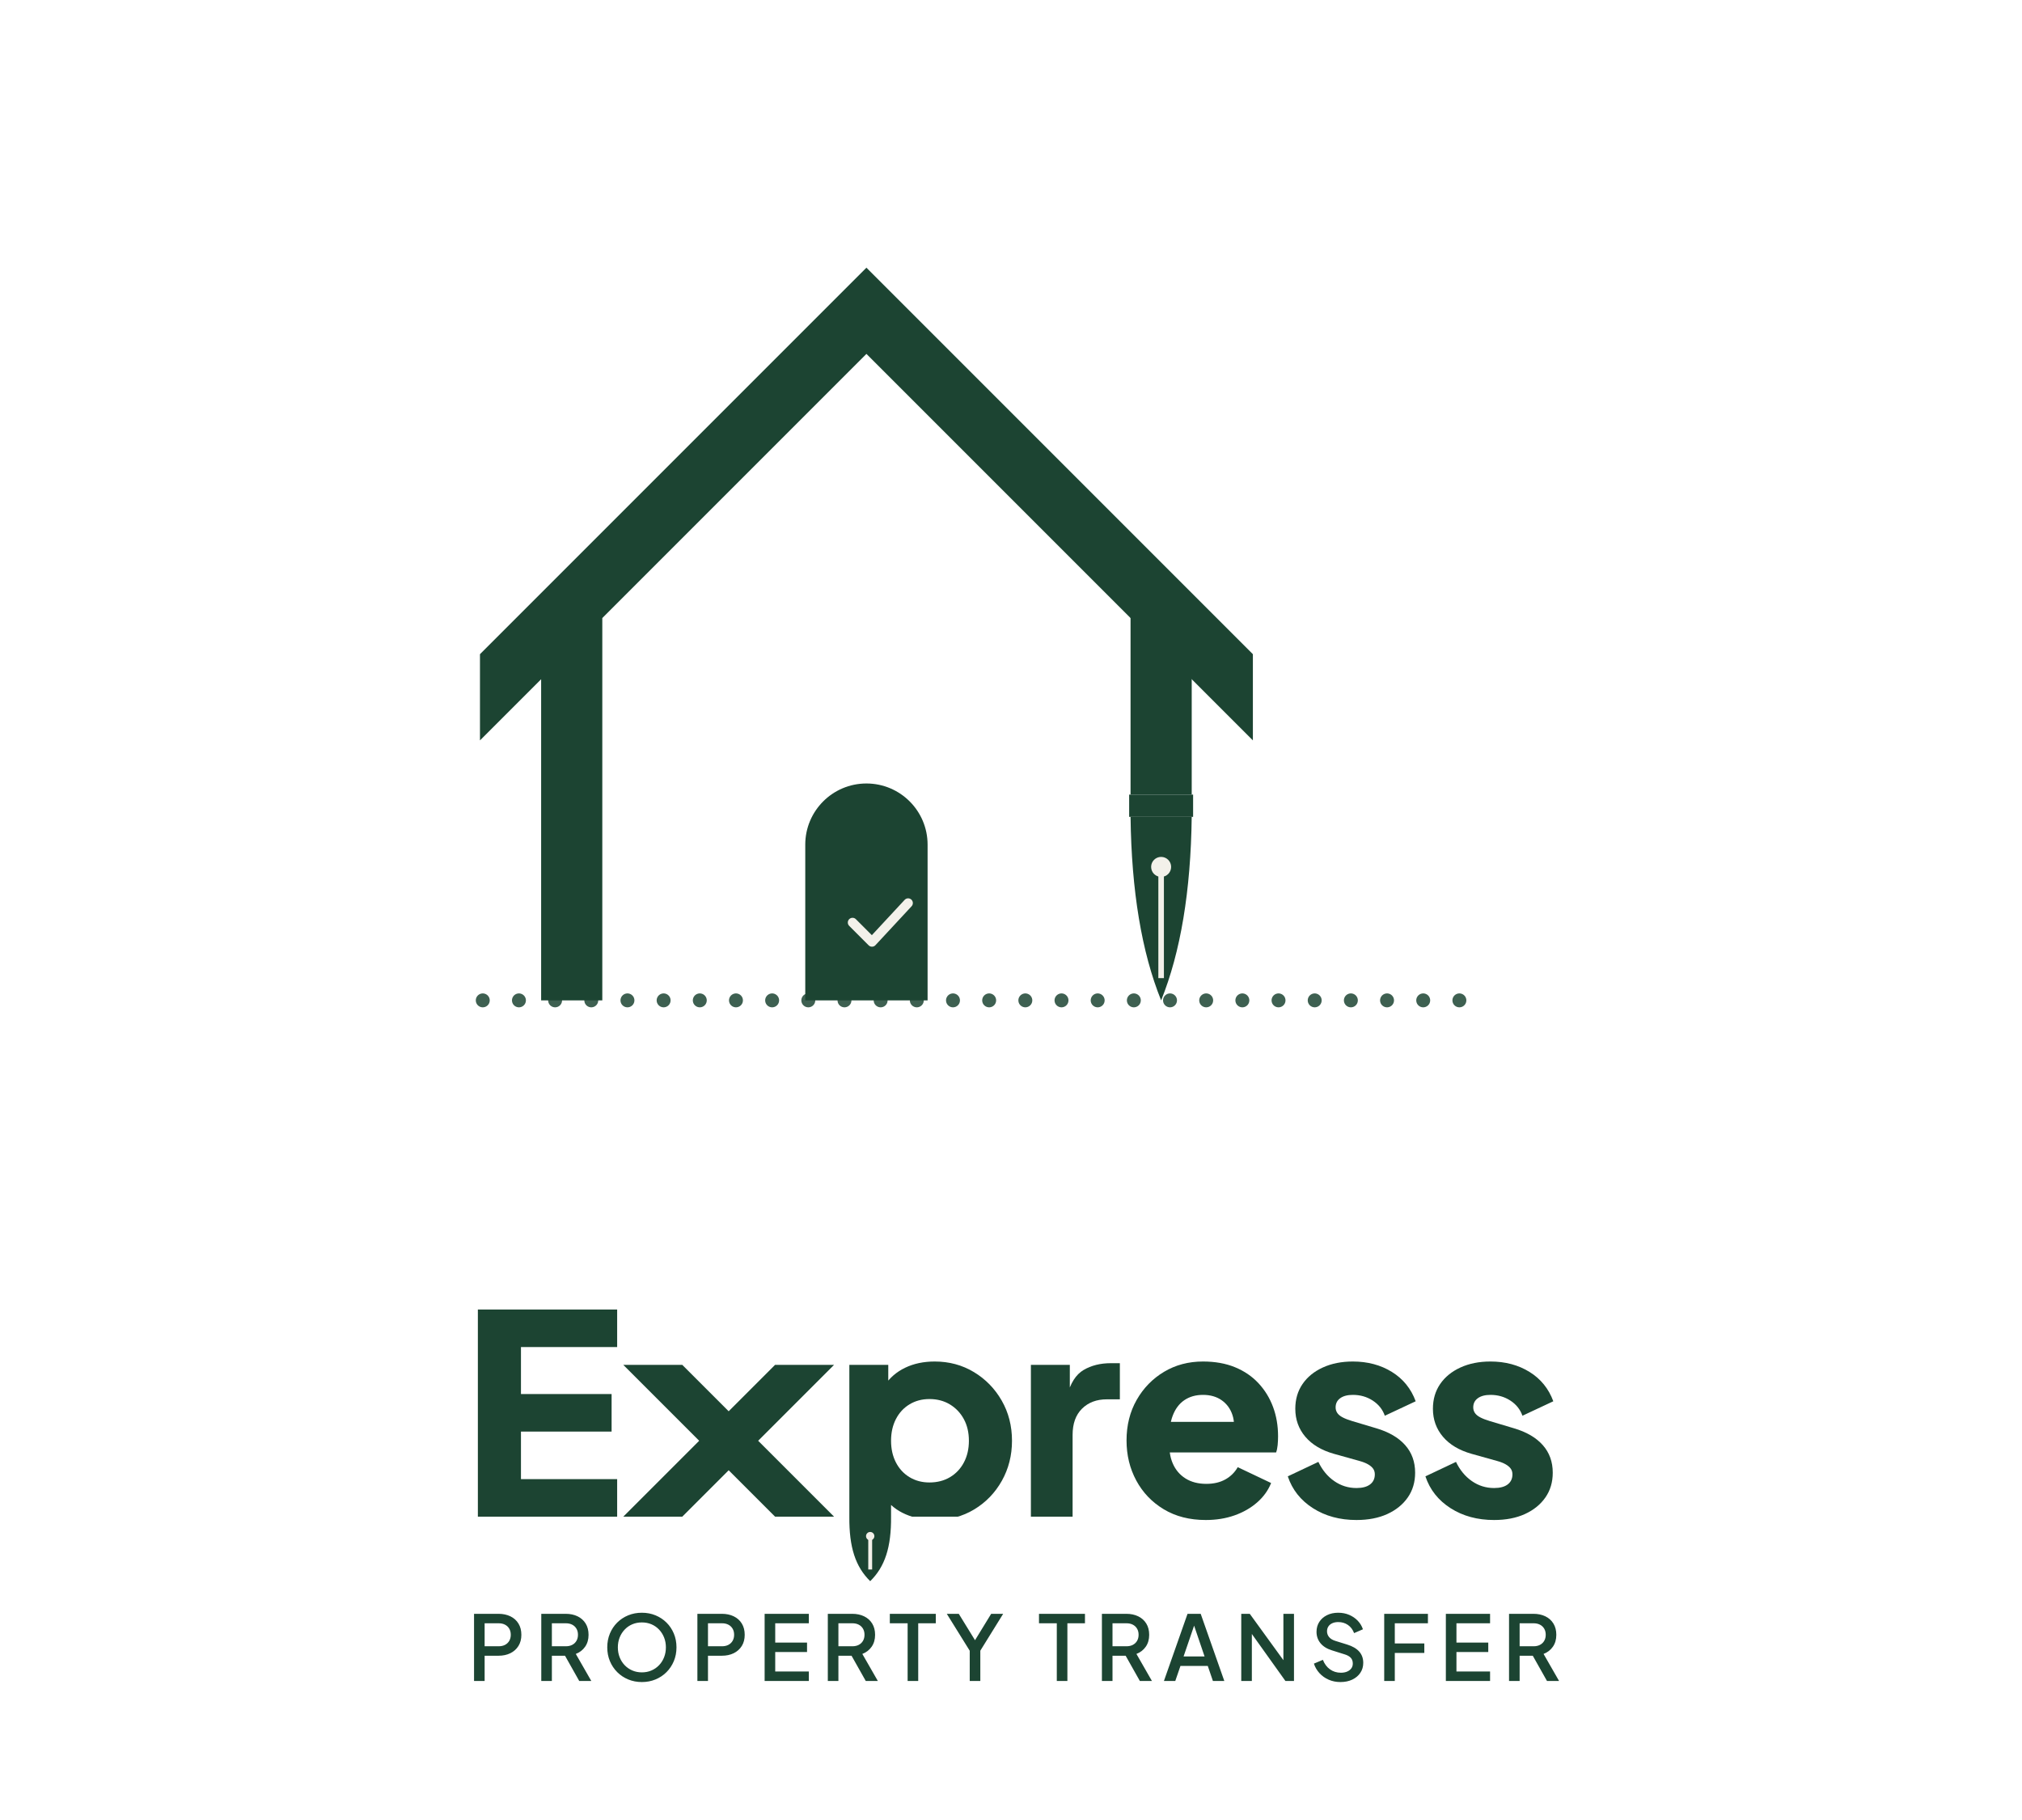
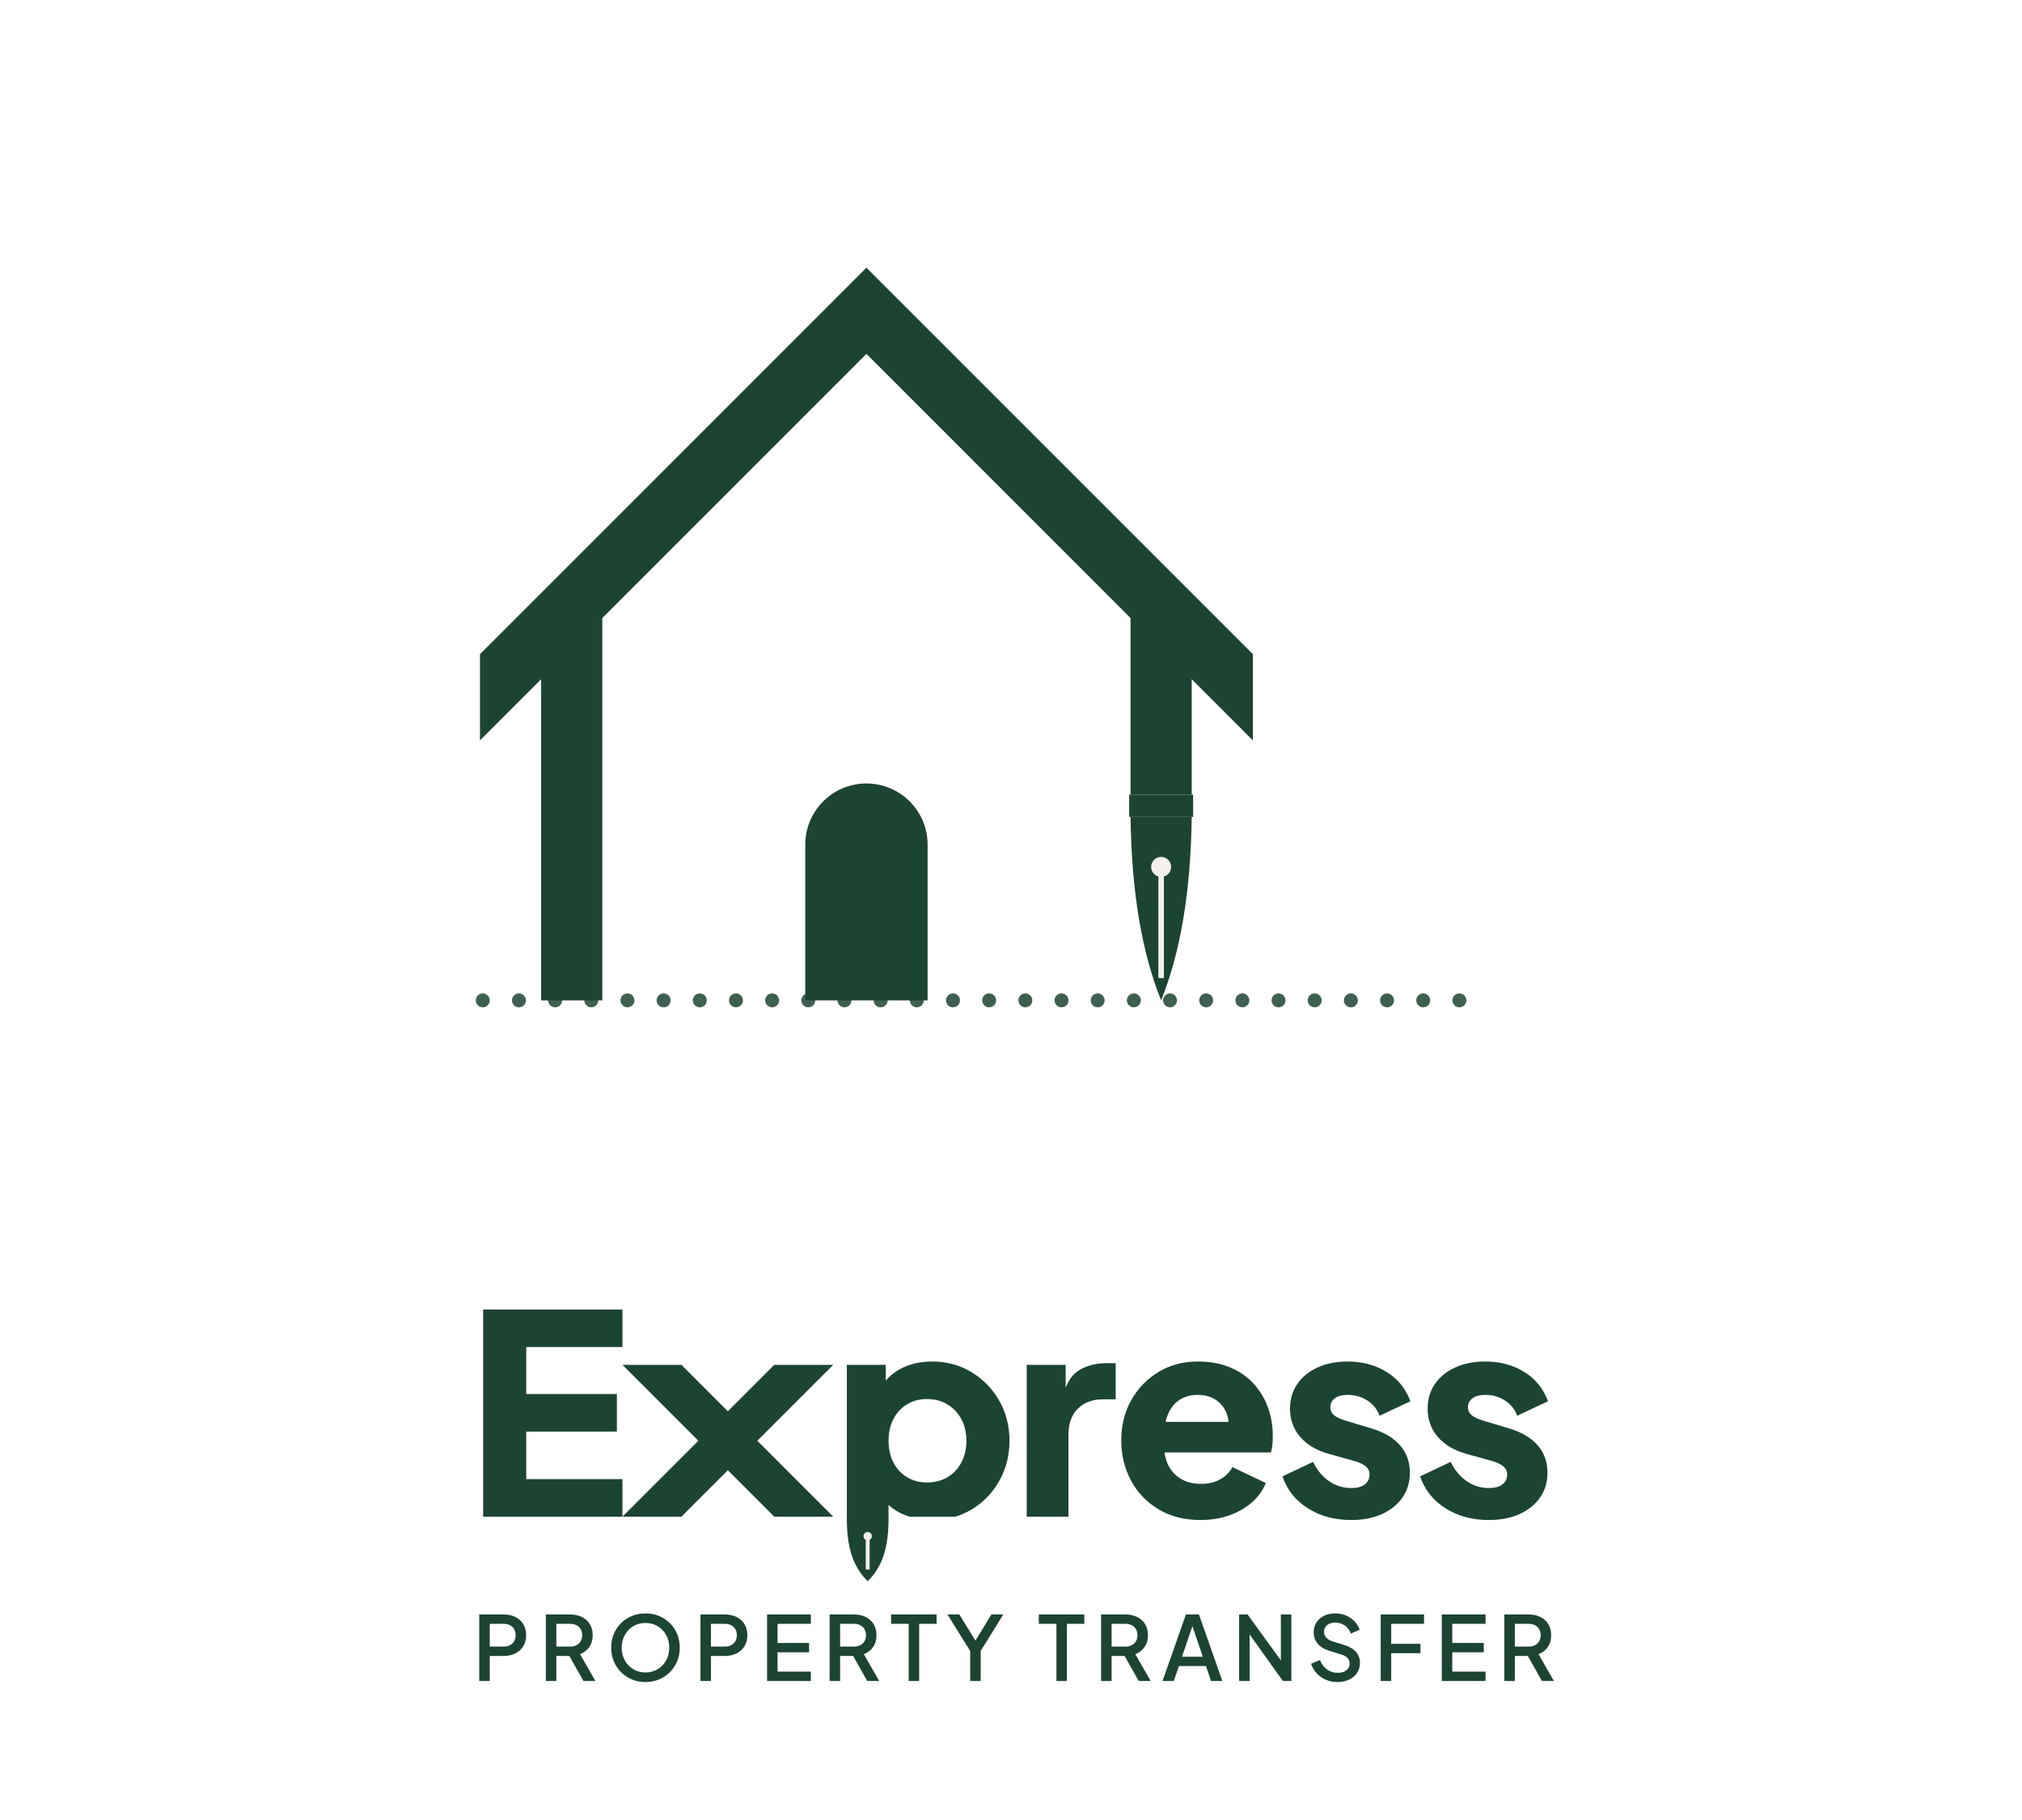
<svg xmlns="http://www.w3.org/2000/svg" viewBox="0 0 800 720" width="800" height="720">
  <g transform="translate(400 250) scale(1.1) translate(-308 -259.5)">
    <path d="M118 392H478" fill="none" stroke="#1C4432" stroke-width="5" stroke-linecap="round" stroke-dasharray="0.01 13" opacity="0.85" />
    <path d="M117 267.5L256 128.5L395 267.5V298.5L256 159.5L117 298.5Z M139 250H161V392H139Z" fill="#1C4432" />
    <path d="M234 392V336a22 22 0 0 1 44 0v56z" fill="#1C4432" />
-     <path d="M251 364l7 7 13-14" fill="none" stroke="#F3F1EA" stroke-width="3.4" stroke-linecap="round" stroke-linejoin="round" />
    <path d="M351 250H373V318H351Z" fill="#1C4432" />
    <rect x="350.5" y="318" width="23" height="8" fill="#1C4432" />
    <path d="M351 326H373Q372.5 366 362 392Q351.5 366 351 326Z" fill="#1C4432" />
    <circle cx="362" cy="344" r="3.6" fill="#F3F1EA" />
    <rect x="361" y="344" width="2" height="40" fill="#F3F1EA" />
  </g>
-   <g transform="translate(181.8077 600) scale(1.1)">
+   <g transform="translate(183.8977 600) scale(1.1)">
    <g transform="scale(0.1 -0.1)">
      <defs>
        <clipPath id="pclip9">
          <rect x="-2000" y="0" width="6000" height="2000" />
        </clipPath>
      </defs>
      <path transform="translate(0 0)" fill="#1C4432" d="M66 0V745H567V610H221V441H547V306H221V135H567V0Z" />
-       <path transform="translate(569 0)" fill="#1C4432" d="M20 0H232.132L778.132 546H566ZM566 0H778.132L232.132 546H20Z" />
+       <path transform="translate(559 0)" fill="#1C4432" d="M8 0H220.132L766.132 546H554ZM554 0H766.132L220.132 546H8Z" />
      <g clip-path="url(#pclip9)">
-         <path transform="translate(1347.132 0)" fill="#1C4432" d="M55 -200V546H195V442L182 472Q209 513 255.5 535.5Q302 558 362 558Q440 558 503.0 520.0Q566 482 603.0 417.5Q640 353 640 273Q640 194 603.5 129.0Q567 64 504.0 26.0Q441 -12 361 -12Q305 -12 257.5 8.5Q210 29 181 69L205 100V-200ZM343 123Q385 123 417.0 142.0Q449 161 467.0 195.0Q485 229 485 273Q485 317 467.0 350.5Q449 384 417.0 403.5Q385 423 343 423Q303 423 271.5 404.0Q240 385 222.5 351.0Q205 317 205 273Q205 229 222.5 195.0Q240 161 271.5 142.0Q303 123 343 123Z" />
+         <path transform="translate(1319.132 0)" fill="#1C4432" d="M55 -200V546H195V442L182 472Q209 513 255.5 535.5Q302 558 362 558Q440 558 503.0 520.0Q566 482 603.0 417.5Q640 353 640 273Q640 194 603.5 129.0Q567 64 504.0 26.0Q441 -12 361 -12Q305 -12 257.5 8.5Q210 29 181 69L205 100V-200ZM343 123Q385 123 417.0 142.0Q449 161 467.0 195.0Q485 229 485 273Q485 317 467.0 350.5Q449 384 417.0 403.5Q385 423 343 423Q303 423 271.5 404.0Q240 385 222.5 351.0Q205 317 205 273Q205 229 222.5 195.0Q240 161 271.5 142.0Q303 123 343 123Z" />
      </g>
-       <path transform="translate(1347.132 0)" fill="#1C4432" d="M55 0H205C206 -110 183 -180 130 -232C77 -180 54 -110 55 0Z" />
-       <circle transform="translate(1347.132 0)" cx="130" cy="-70" r="15" fill="#F3F1EA" />
-       <rect transform="translate(1347.132 0)" x="123" y="-190" width="14" height="120" fill="#F3F1EA" />
-       <path transform="translate(2000.132 0)" fill="#1C4432" d="M55 0V546H195V415L185 434Q203 503 244.5 527.5Q286 552 343 552H375V422H328Q273 422 239.0 388.5Q205 355 205 294V0Z" />
-       <path transform="translate(2366.132 0)" fill="#1C4432" d="M318 -12Q231 -12 167.0 26.5Q103 65 68.0 130.0Q33 195 33 274Q33 356 69.5 420.0Q106 484 168.0 521.0Q230 558 308 558Q373 558 423.0 537.5Q473 517 507.5 480.0Q542 443 560.0 394.5Q578 346 578 289Q578 273 576.5 257.5Q575 242 571 231H162V341H486L415 289Q425 332 414.0 365.5Q403 399 375.5 418.5Q348 438 308 438Q269 438 241.0 419.0Q213 400 199.0 363.0Q185 326 188 273Q184 227 199.0 192.0Q214 157 245.0 137.5Q276 118 320 118Q360 118 388.5 134.0Q417 150 433 178L553 121Q537 81 502.5 51.0Q468 21 421.0 4.5Q374 -12 318 -12Z" />
-       <path transform="translate(2957.132 0)" fill="#1C4432" d="M269 -12Q179 -12 112.5 30.5Q46 73 22 145L132 197Q153 153 189.0 128.0Q225 103 269 103Q301 103 318.0 116.0Q335 129 335 152Q335 164 329.0 172.5Q323 181 311.0 188.0Q299 195 281 200L188 226Q121 245 85.0 287.5Q49 330 49 388Q49 439 75.0 477.0Q101 515 148.0 536.5Q195 558 256 558Q336 558 396.5 520.5Q457 483 482 415L371 363Q359 397 327.5 417.5Q296 438 256 438Q227 438 210.5 426.0Q194 414 194 393Q194 382 200.0 373.0Q206 364 219.5 357.0Q233 350 253 344L340 318Q408 298 444.0 257.5Q480 217 480 158Q480 107 453.5 69.0Q427 31 380.0 9.5Q333 -12 269 -12Z" />
-       <path transform="translate(3452.132 0)" fill="#1C4432" d="M269 -12Q179 -12 112.5 30.5Q46 73 22 145L132 197Q153 153 189.0 128.0Q225 103 269 103Q301 103 318.0 116.0Q335 129 335 152Q335 164 329.0 172.5Q323 181 311.0 188.0Q299 195 281 200L188 226Q121 245 85.0 287.5Q49 330 49 388Q49 439 75.0 477.0Q101 515 148.0 536.5Q195 558 256 558Q336 558 396.5 520.5Q457 483 482 415L371 363Q359 397 327.5 417.5Q296 438 256 438Q227 438 210.5 426.0Q194 414 194 393Q194 382 200.0 373.0Q206 364 219.5 357.0Q233 350 253 344L340 318Q408 298 444.0 257.5Q480 217 480 158Q480 107 453.5 69.0Q427 31 380.0 9.5Q333 -12 269 -12Z" />
+       <path transform="translate(1319.132 0)" fill="#1C4432" d="M55 0H205C206 -110 183 -180 130 -232C77 -180 54 -110 55 0Z" />
+       <circle transform="translate(1319.132 0)" cx="130" cy="-70" r="15" fill="#F3F1EA" />
+       <rect transform="translate(1319.132 0)" x="123" y="-190" width="14" height="120" fill="#F3F1EA" />
+       <path transform="translate(1966.132 0)" fill="#1C4432" d="M55 0V546H195V415L185 434Q203 503 244.5 527.5Q286 552 343 552H375V422H328Q273 422 239.0 388.5Q205 355 205 294V0Z" />
+       <path transform="translate(2328.132 0)" fill="#1C4432" d="M318 -12Q231 -12 167.0 26.5Q103 65 68.0 130.0Q33 195 33 274Q33 356 69.5 420.0Q106 484 168.0 521.0Q230 558 308 558Q373 558 423.0 537.5Q473 517 507.5 480.0Q542 443 560.0 394.5Q578 346 578 289Q578 273 576.5 257.5Q575 242 571 231H162V341H486L415 289Q425 332 414.0 365.5Q403 399 375.5 418.5Q348 438 308 438Q269 438 241.0 419.0Q213 400 199.0 363.0Q185 326 188 273Q184 227 199.0 192.0Q214 157 245.0 137.5Q276 118 320 118Q360 118 388.5 134.0Q417 150 433 178L553 121Q537 81 502.5 51.0Q468 21 421.0 4.5Q374 -12 318 -12Z" />
+       <path transform="translate(2919.132 0)" fill="#1C4432" d="M269 -12Q179 -12 112.5 30.5Q46 73 22 145L132 197Q153 153 189.0 128.0Q225 103 269 103Q301 103 318.0 116.0Q335 129 335 152Q335 164 329.0 172.5Q323 181 311.0 188.0Q299 195 281 200L188 226Q121 245 85.0 287.5Q49 330 49 388Q49 439 75.0 477.0Q101 515 148.0 536.5Q195 558 256 558Q336 558 396.5 520.5Q457 483 482 415L371 363Q359 397 327.5 417.5Q296 438 256 438Q227 438 210.5 426.0Q194 414 194 393Q194 382 200.0 373.0Q206 364 219.5 357.0Q233 350 253 344L340 318Q408 298 444.0 257.5Q480 217 480 158Q480 107 453.5 69.0Q427 31 380.0 9.5Q333 -12 269 -12Z" />
+       <path transform="translate(3414.132 0)" fill="#1C4432" d="M269 -12Q179 -12 112.5 30.5Q46 73 22 145L132 197Q153 153 189.0 128.0Q225 103 269 103Q301 103 318.0 116.0Q335 129 335 152Q335 164 329.0 172.5Q323 181 311.0 188.0Q299 195 281 200L188 226Q121 245 85.0 287.5Q49 330 49 388Q49 439 75.0 477.0Q101 515 148.0 536.5Q195 558 256 558Q336 558 396.5 520.5Q457 483 482 415L371 363Q359 397 327.5 417.5Q296 438 256 438Q227 438 210.5 426.0Q194 414 194 393Q194 382 200.0 373.0Q206 364 219.5 357.0Q233 350 253 344L340 318Q408 298 444.0 257.5Q480 217 480 158Q480 107 453.5 69.0Q427 31 380.0 9.5Q333 -12 269 -12Z" />
    </g>
  </g>
-   <g transform="translate(184.8077 665) scale(0.3566107)">
+   <g transform="translate(186.8977 665) scale(0.3531948)">
    <path fill="#1C4432" d="M7.7 0.0V-74.5H34.8Q42.3 -74.5 48.025 -71.725Q53.75 -68.95 56.975 -63.725Q60.2 -58.5 60.2 -51.2Q60.2 -44.0 56.95 -38.8Q53.7 -33.6 48.0 -30.8Q42.3 -28.0 34.8 -28.0H19.45V0.0ZM19.45 -38.5H35.05Q39.1 -38.5 42.1 -40.075Q45.1 -41.65 46.775 -44.525Q48.45 -47.4 48.45 -51.25Q48.45 -55.15 46.775 -58.0Q45.1 -60.85 42.1 -62.425Q39.1 -64.0 35.05 -64.0H19.45Z M82.3 0.0V-74.5H109.35Q116.85 -74.5 122.575 -71.725Q128.3 -68.95 131.525 -63.725Q134.75 -58.5 134.75 -51.2Q134.75 -43.45 130.925 -37.975Q127.1 -32.5 120.6 -30.0L137.8 0.0H124.4L106.1 -32.5L113.8 -28.0H94.05V0.0ZM94.05 -38.5H109.6Q113.65 -38.5 116.65 -40.075Q119.65 -41.65 121.325 -44.525Q123 -47.4 123 -51.25Q123 -55.15 121.325 -58.0Q119.65 -60.85 116.65 -62.425Q113.65 -64.0 109.6 -64.0H94.05Z M193.9 1.2Q185.8 1.2 178.825 -1.675Q171.85 -4.55 166.625 -9.75Q161.4 -14.95 158.45 -21.975Q155.5 -29.0 155.5 -37.3Q155.5 -45.6 158.425 -52.625Q161.35 -59.65 166.575 -64.825Q171.8 -70.0 178.775 -72.85Q185.75 -75.7 193.9 -75.7Q202.05 -75.7 209.025 -72.825Q216.0 -69.95 221.225 -64.775Q226.45 -59.6 229.375 -52.6Q232.3 -45.6 232.3 -37.3Q232.3 -29.0 229.35 -21.975Q226.4 -14.95 221.175 -9.75Q215.95 -4.55 208.975 -1.675Q202.0 1.2 193.9 1.2ZM193.9 -9.55Q199.7 -9.55 204.55 -11.65Q209.4 -13.75 213.0 -17.525Q216.6 -21.3 218.575 -26.35Q220.55 -31.4 220.55 -37.3Q220.55 -43.15 218.575 -48.175Q216.6 -53.2 213.0 -57.0Q209.4 -60.8 204.55 -62.875Q199.7 -64.95 193.9 -64.95Q188.1 -64.95 183.25 -62.875Q178.4 -60.8 174.8 -57.0Q171.2 -53.2 169.225 -48.175Q167.25 -43.15 167.25 -37.3Q167.25 -31.4 169.225 -26.35Q171.2 -21.3 174.8 -17.525Q178.4 -13.75 183.275 -11.65Q188.15 -9.55 193.9 -9.55Z M255.5 0.0V-74.5H282.6Q290.1 -74.5 295.825 -71.725Q301.55 -68.95 304.775 -63.725Q308.0 -58.5 308.0 -51.2Q308.0 -44.0 304.75 -38.8Q301.5 -33.6 295.8 -30.8Q290.1 -28.0 282.6 -28.0H267.25V0.0ZM267.25 -38.5H282.85Q286.9 -38.5 289.9 -40.075Q292.9 -41.65 294.575 -44.525Q296.25 -47.4 296.25 -51.25Q296.25 -55.15 294.575 -58.0Q292.9 -60.85 289.9 -62.425Q286.9 -64.0 282.85 -64.0H267.25Z M330.1 0.0V-74.5H379.15V-64.0H341.85V-42.6H377.15V-32.1H341.85V-10.5H379.15V0.0Z M400.2 0.0V-74.5H427.25Q434.75 -74.5 440.475 -71.725Q446.2 -68.95 449.425 -63.725Q452.65 -58.5 452.65 -51.2Q452.65 -43.45 448.825 -37.975Q445.0 -32.5 438.5 -30.0L455.7 0.0H442.3L424.0 -32.5L431.7 -28.0H411.95V0.0ZM411.95 -38.5H427.5Q431.55 -38.5 434.55 -40.075Q437.55 -41.65 439.225 -44.525Q440.9 -47.4 440.9 -51.25Q440.9 -55.15 439.225 -58.0Q437.55 -60.85 434.55 -62.425Q431.55 -64.0 427.5 -64.0H411.95Z M488.75 0.0V-64.0H469.0V-74.5H520.0V-64.0H500.5V0.0Z M557.65 0.0V-33.55L532.2 -74.5H545.5L565.9 -41.35H561.15L581.45 -74.5H594.75L569.4 -33.6V0.0Z M654.25 0.0V-64.0H634.5V-74.5H685.5V-64.0H666.0V0.0Z M704.3 0.0V-74.5H731.35Q738.85 -74.5 744.575 -71.725Q750.3 -68.95 753.525 -63.725Q756.75 -58.5 756.75 -51.2Q756.75 -43.45 752.925 -37.975Q749.1 -32.5 742.6 -30.0L759.8 0.0H746.4L728.1 -32.5L735.8 -28.0H716.05V0.0ZM716.05 -38.5H731.6Q735.65 -38.5 738.65 -40.075Q741.65 -41.65 743.325 -44.525Q745.0 -47.4 745.0 -51.25Q745.0 -55.15 743.325 -58.0Q741.65 -60.85 738.65 -62.425Q735.65 -64.0 731.6 -64.0H716.05Z M773.1 0.0 799.3 -74.5H813.9L840.1 0.0H827.45L821.75 -16.7H791.45L785.7 0.0ZM794.9 -27.2H818.2L804.95 -66.2H808.25Z M858.9 0.0V-74.5H868.35L910.2 -16.8L905.65 -16.05V-74.5H917.4V0.0H907.9L866.4 -58.1L870.65 -58.85V0.0Z M968.9 1.2Q961.85 1.2 955.875 -1.425Q949.9 -4.05 945.675 -8.675Q941.45 -13.3 939.5 -19.25L949.45 -23.45Q952.15 -16.6 957.375 -12.875Q962.6 -9.15 969.4 -9.15Q973.4 -9.15 976.375 -10.425Q979.35 -11.7 981.0 -13.975Q982.65 -16.25 982.65 -19.3Q982.65 -23.35 980.35 -25.775Q978.05 -28.2 973.55 -29.55L959.55 -33.95Q951.15 -36.55 946.775 -41.925Q942.4 -47.3 942.4 -54.5Q942.4 -60.75 945.475 -65.525Q948.55 -70.3 954.0 -73.0Q959.45 -75.7 966.45 -75.7Q973.15 -75.7 978.675 -73.325Q984.2 -70.95 988.125 -66.85Q992.05 -62.75 993.9 -57.35L984.1 -53.1Q981.85 -59.0 977.225 -62.175Q972.6 -65.35 966.5 -65.35Q962.8 -65.35 959.975 -64.1Q957.15 -62.85 955.6 -60.525Q954.05 -58.2 954.05 -55.1Q954.05 -51.5 956.35 -48.7Q958.65 -45.9 963.35 -44.45L976.4 -40.4Q985.3 -37.65 989.775 -32.6Q994.25 -27.55 994.25 -20.1Q994.25 -13.85 991.025 -9.05Q987.8 -4.25 982.1 -1.525Q976.4 1.2 968.9 1.2Z M1017.5 0.0V-74.5H1066.0V-64.0H1029.25V-41.6H1062.0V-31.1H1029.25V0.0Z M1085.9 0.0V-74.5H1134.95V-64.0H1097.65V-42.6H1132.95V-32.1H1097.65V-10.5H1134.95V0.0Z M1156.0 0.0V-74.5H1183.05Q1190.55 -74.5 1196.275 -71.725Q1202.0 -68.95 1205.225 -63.725Q1208.45 -58.5 1208.45 -51.2Q1208.45 -43.45 1204.625 -37.975Q1200.8 -32.5 1194.3 -30.0L1211.5 0.0H1198.1L1179.8 -32.5L1187.5 -28.0H1167.75V0.0ZM1167.75 -38.5H1183.3Q1187.35 -38.5 1190.35 -40.075Q1193.35 -41.65 1195.025 -44.525Q1196.7 -47.4 1196.7 -51.25Q1196.7 -55.15 1195.025 -58.0Q1193.35 -60.85 1190.35 -62.425Q1187.35 -64.0 1183.3 -64.0H1167.75Z" />
  </g>
</svg>
